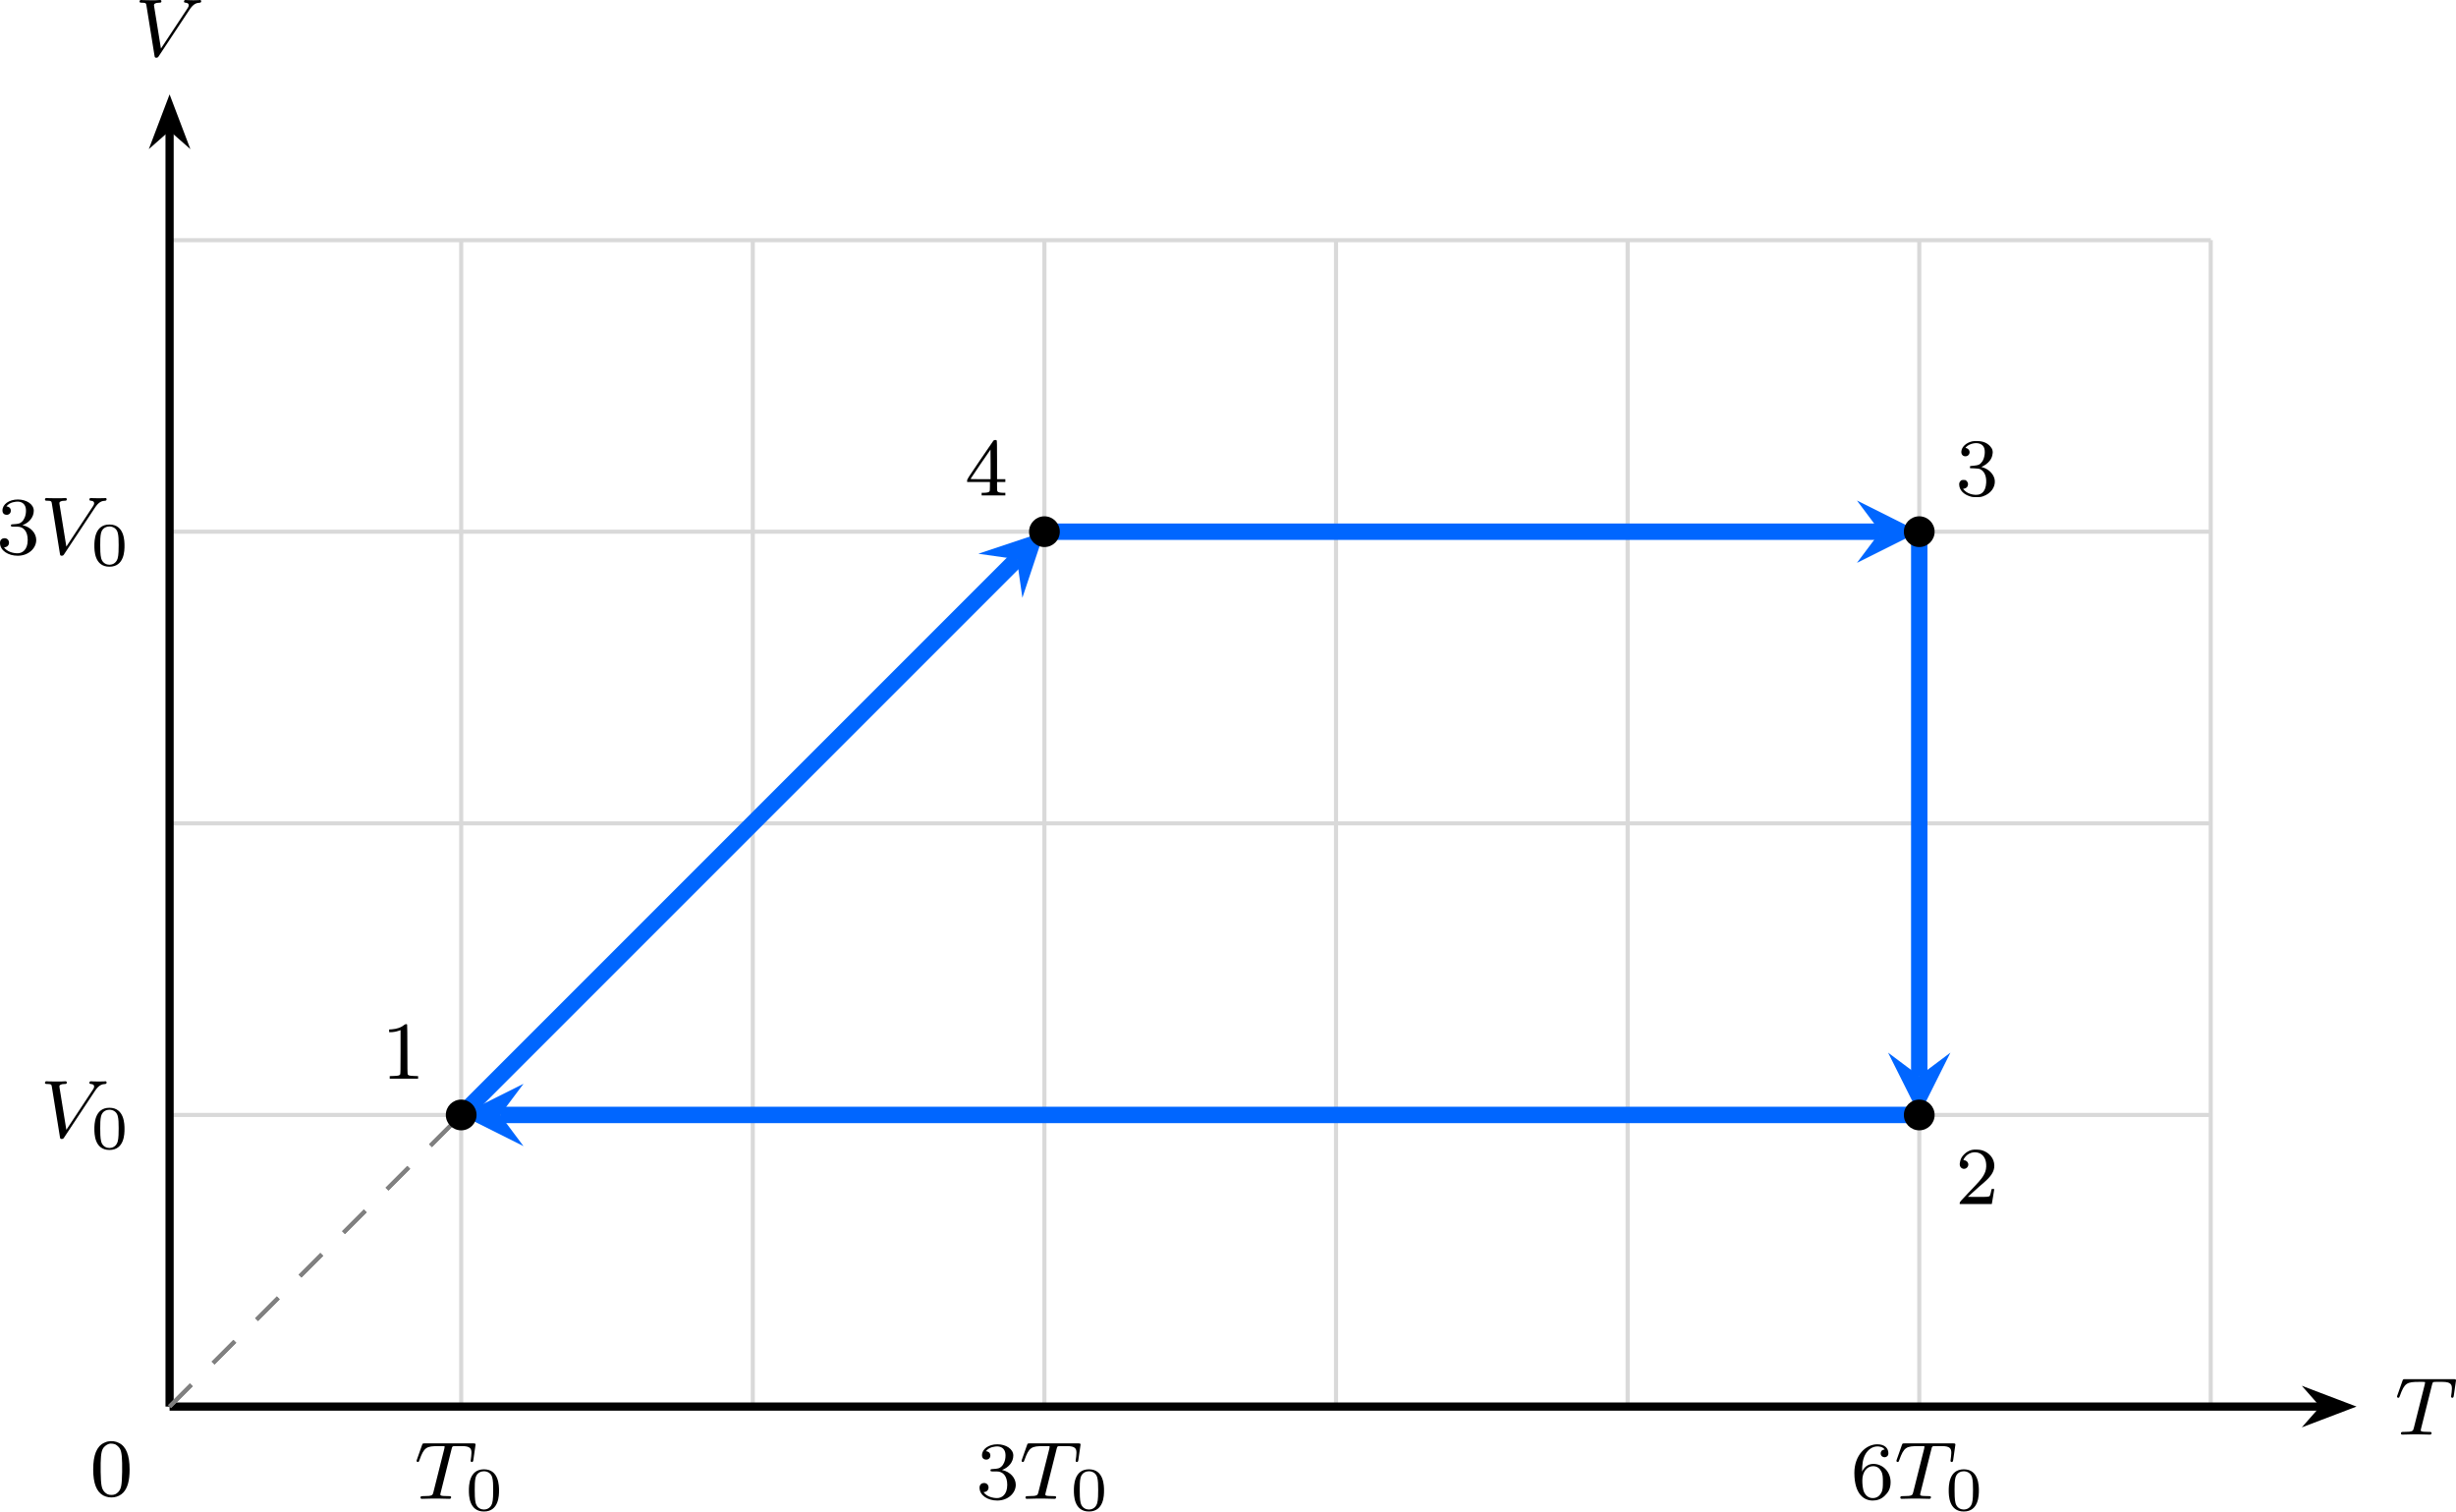
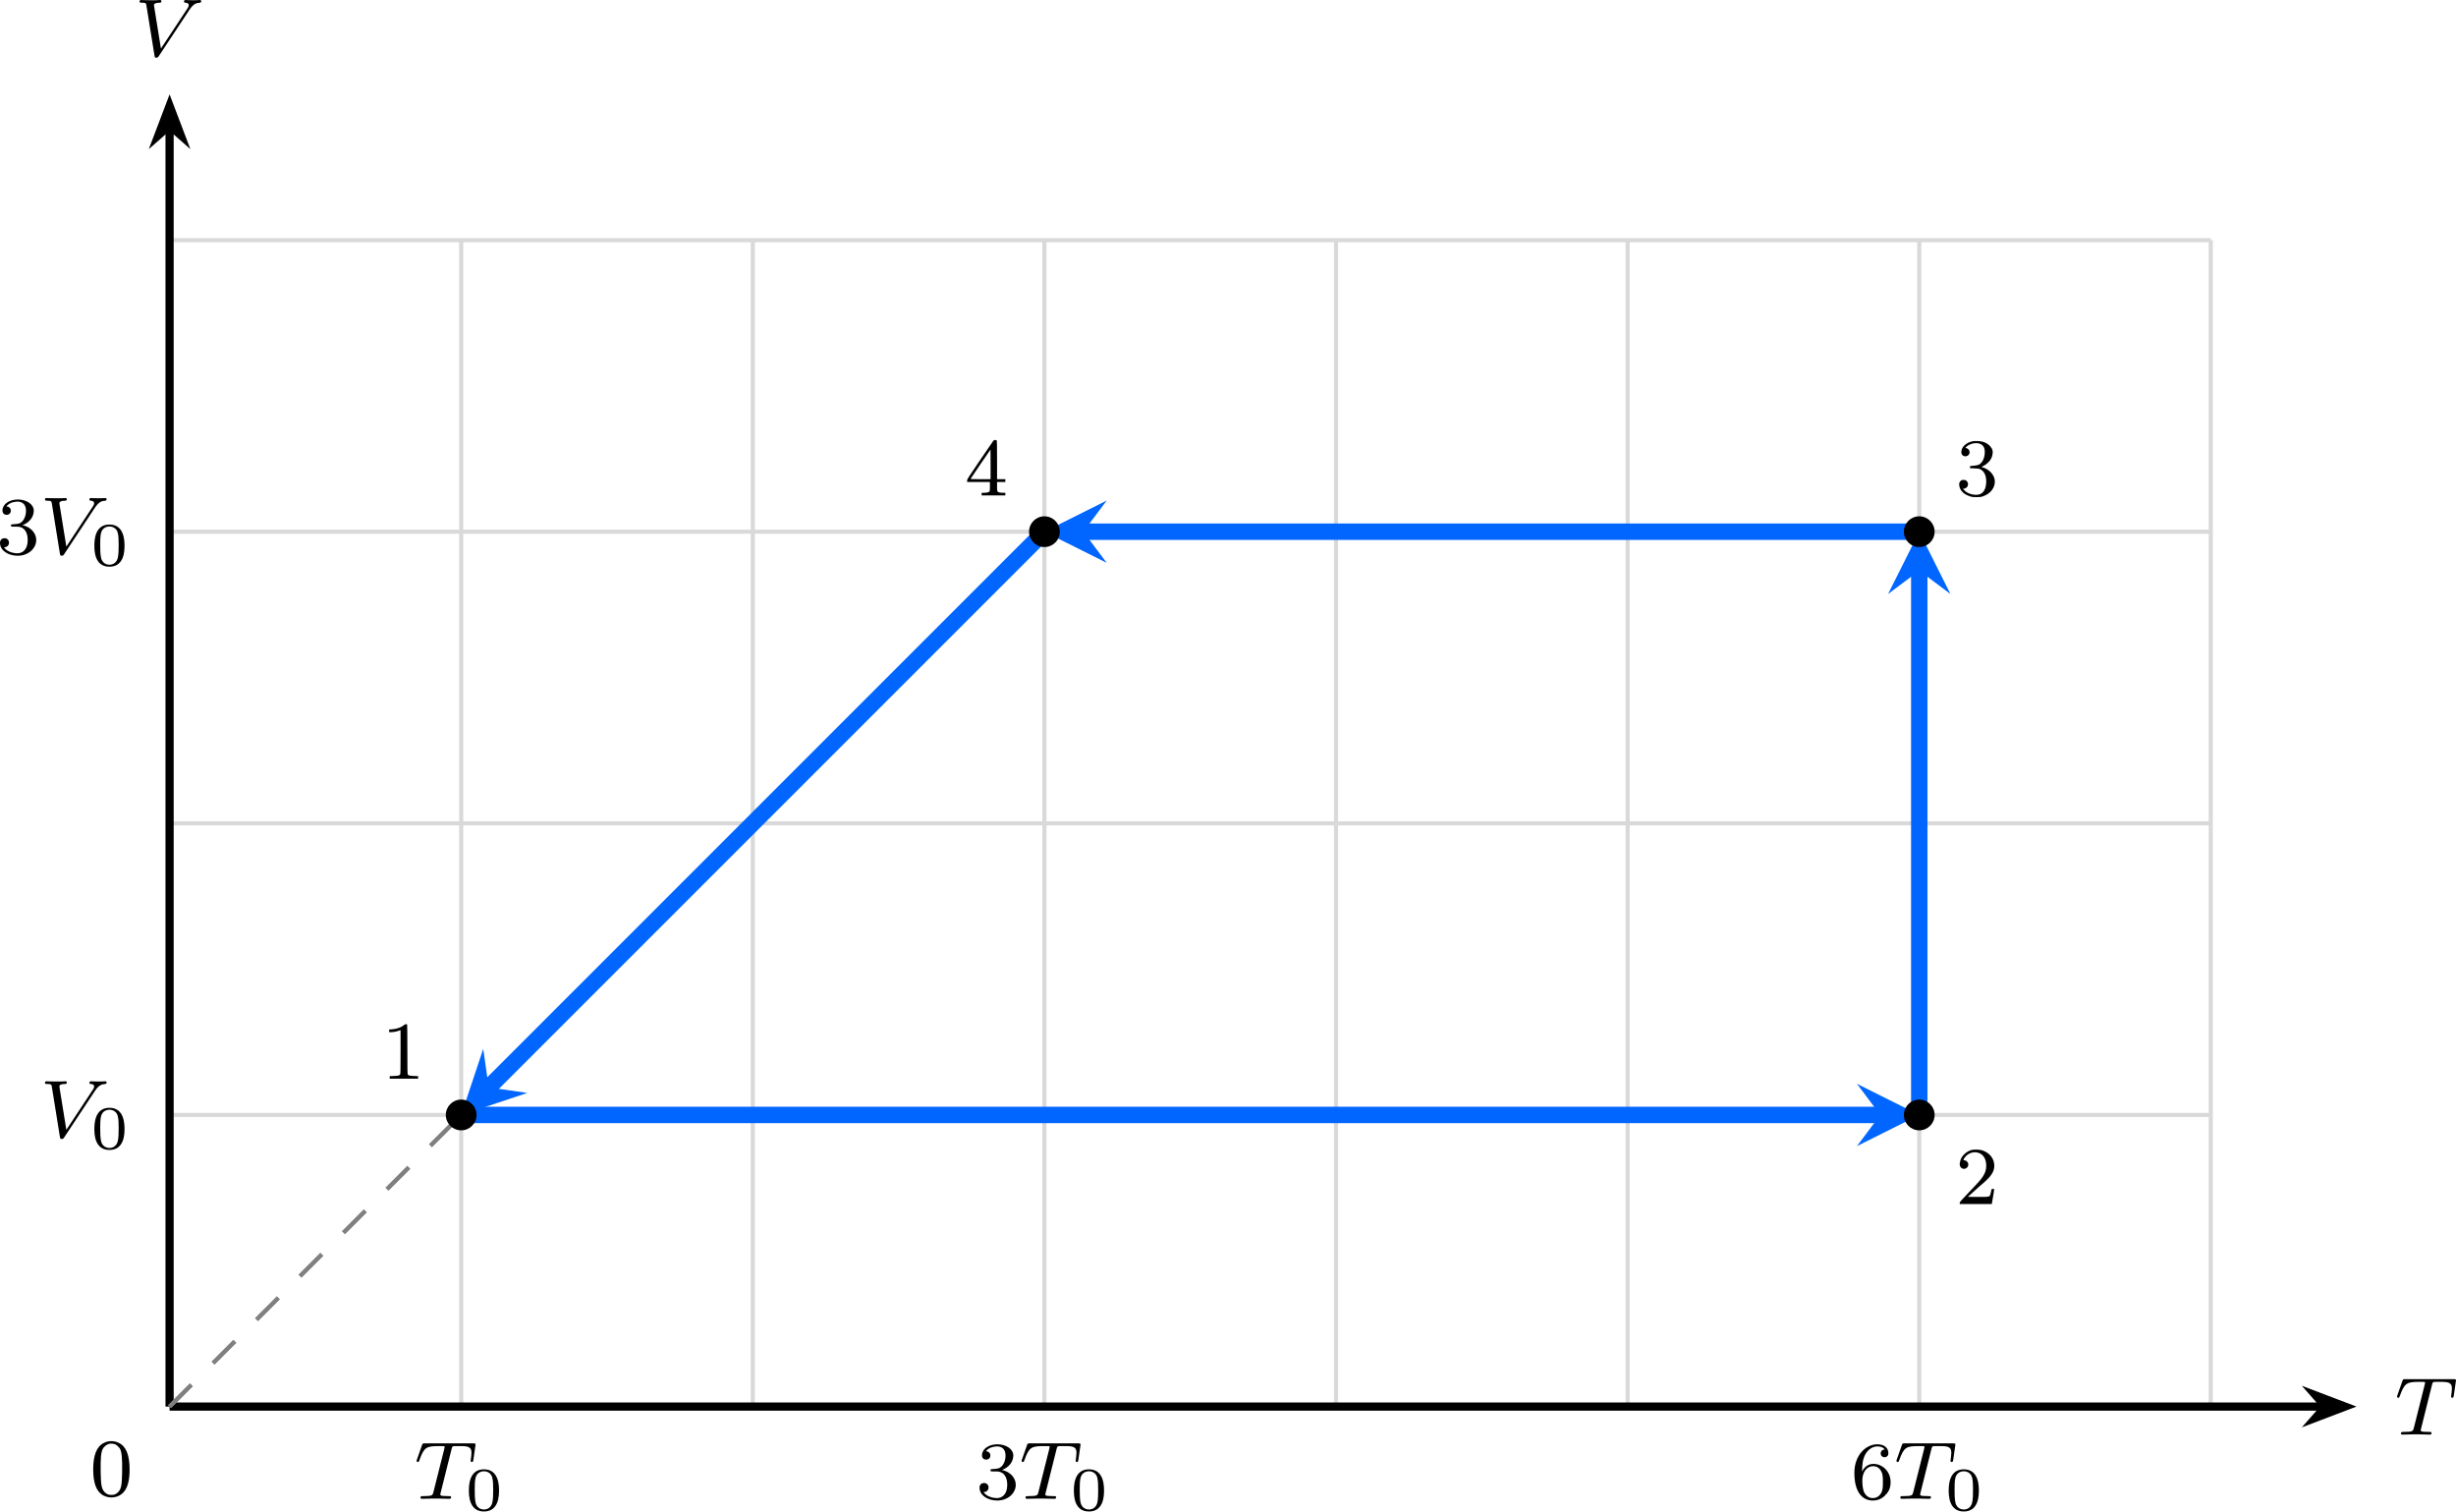
<svg xmlns="http://www.w3.org/2000/svg" xmlns:xlink="http://www.w3.org/1999/xlink" version="1.1" width="310.365pt" height="190.996pt" viewBox="-66.337 -66.687 238.742 146.92">
  <defs>
    <path id="g2-51" d="M2.016-2.662C2.646-2.662 3.045-2.2 3.045-1.363C3.045-.367 2.479-.072 2.056-.072C1.618-.072 1.02-.231 .741-.654C1.028-.654 1.227-.837 1.227-1.1C1.227-1.355 1.044-1.538 .789-1.538C.574-1.538 .351-1.403 .351-1.084C.351-.327 1.164 .167 2.072 .167C3.132 .167 3.873-.566 3.873-1.363C3.873-2.024 3.347-2.63 2.534-2.805C3.164-3.029 3.634-3.571 3.634-4.208S2.917-5.3 2.088-5.3C1.235-5.3 .59-4.838 .59-4.232C.59-3.937 .789-3.81 .996-3.81C1.243-3.81 1.403-3.985 1.403-4.216C1.403-4.511 1.148-4.623 .972-4.631C1.307-5.069 1.921-5.093 2.064-5.093C2.271-5.093 2.877-5.029 2.877-4.208C2.877-3.65 2.646-3.316 2.534-3.188C2.295-2.941 2.112-2.925 1.626-2.893C1.474-2.885 1.411-2.877 1.411-2.774C1.411-2.662 1.482-2.662 1.618-2.662H2.016Z" />
    <path id="g2-54" d="M1.1-2.638C1.1-3.3 1.156-3.881 1.443-4.368C1.682-4.766 2.088-5.093 2.59-5.093C2.75-5.093 3.116-5.069 3.3-4.79C2.941-4.774 2.909-4.503 2.909-4.415C2.909-4.176 3.092-4.041 3.284-4.041C3.427-4.041 3.658-4.129 3.658-4.431C3.658-4.91 3.3-5.3 2.582-5.3C1.474-5.3 .351-4.248 .351-2.527C.351-.367 1.355 .167 2.128 .167C2.511 .167 2.925 .064 3.284-.279C3.602-.59 3.873-.925 3.873-1.618C3.873-2.662 3.084-3.395 2.2-3.395C1.626-3.395 1.283-3.029 1.1-2.638ZM2.128-.072C1.706-.072 1.443-.367 1.323-.59C1.14-.948 1.124-1.49 1.124-1.793C1.124-2.582 1.554-3.172 2.168-3.172C2.566-3.172 2.805-2.965 2.957-2.686C3.124-2.391 3.124-2.032 3.124-1.626S3.124-.869 2.965-.582C2.758-.215 2.479-.072 2.128-.072Z" />
    <path id="g1-48" d="M3.288-1.907C3.288-2.343 3.288-3.975 1.823-3.975S.359-2.343 .359-1.907C.359-1.476 .359 .126 1.823 .126S3.288-1.476 3.288-1.907ZM1.823-.066C1.572-.066 1.166-.185 1.022-.681C.927-1.028 .927-1.614 .927-1.985C.927-2.385 .927-2.845 1.01-3.168C1.16-3.706 1.614-3.784 1.823-3.784C2.098-3.784 2.493-3.652 2.624-3.198C2.714-2.881 2.72-2.445 2.72-1.985C2.72-1.602 2.72-.998 2.618-.664C2.451-.143 2.02-.066 1.823-.066Z" />
    <path id="g3-48" d="M1.753-5.268C1.666-5.252 1.498-5.197 1.379-5.133C.669-4.798 .327-3.945 .327-2.55C.327-1.196 .654-.367 1.315-.016C1.969 .319 2.782 .199 3.252-.303C3.674-.757 3.866-1.467 3.866-2.55C3.866-3.945 3.523-4.798 2.813-5.133C2.479-5.3 2.128-5.34 1.753-5.268ZM2.487-4.981C2.654-4.894 2.861-4.694 2.933-4.551C3.108-4.224 3.156-3.626 3.14-2.319C3.116-1.012 3.053-.669 2.766-.359C2.566-.151 2.383-.072 2.096-.072S1.626-.151 1.427-.359C1.14-.669 1.076-1.012 1.052-2.319C1.036-3.626 1.084-4.224 1.259-4.551C1.355-4.75 1.618-4.965 1.857-5.037C1.993-5.085 2.343-5.053 2.487-4.981Z" />
    <path id="g3-49" d="M2.192-5.22C1.929-4.989 1.482-4.838 1.02-4.806L.749-4.79V-4.655V-4.527H.901C1.124-4.527 1.419-4.575 1.65-4.655L1.857-4.726V-2.59C1.857-.964 1.849-.446 1.817-.414C1.737-.311 1.634-.287 1.219-.271L.805-.255V-.135V-.008H2.184H3.563V-.135V-.255L3.148-.271C2.742-.287 2.63-.311 2.558-.414C2.527-.446 2.519-1.02 2.519-2.837C2.519-4.144 2.511-5.236 2.495-5.26C2.471-5.34 2.303-5.316 2.192-5.22Z" />
    <path id="g3-50" d="M1.586-5.26C1.315-5.189 1.044-5.037 .853-4.838C.646-4.639 .526-4.439 .462-4.176C.367-3.826 .422-3.602 .63-3.475C.98-3.26 1.411-3.69 1.196-4.041C1.124-4.16 .972-4.256 .861-4.256S.757-4.296 .869-4.471C1.196-4.981 1.857-5.181 2.391-4.918C2.798-4.71 3.021-4.24 2.989-3.626C2.973-3.3 2.893-3.053 2.702-2.734C2.519-2.431 2.271-2.144 1.299-1.132C.486-.279 .414-.199 .414-.104V0H1.977H3.531L3.547-.08C3.555-.128 3.602-.414 3.658-.733C3.706-1.044 3.754-1.339 3.762-1.387C3.778-1.467 3.778-1.467 3.642-1.467C3.515-1.467 3.507-1.467 3.491-1.355C3.459-1.164 3.387-.893 3.347-.813C3.292-.701 3.14-.685 2.096-.693L1.203-.701L1.809-1.243C2.136-1.546 2.55-1.913 2.726-2.056C3.475-2.694 3.778-3.172 3.778-3.73C3.778-4.415 3.3-5.013 2.574-5.228C2.335-5.3 1.793-5.316 1.586-5.26Z" />
    <path id="g3-51" d="M1.618-5.26C1.036-5.125 .614-4.734 .574-4.288C.55-4.001 .709-3.81 .972-3.81C1.283-3.81 1.474-4.129 1.323-4.407C1.267-4.511 1.108-4.615 1.004-4.615C.909-4.615 1.14-4.83 1.331-4.926C1.921-5.212 2.55-5.117 2.758-4.702C2.941-4.352 2.845-3.618 2.582-3.276C2.375-3.005 2.256-2.941 1.817-2.901C1.634-2.885 1.467-2.869 1.443-2.861S1.403-2.813 1.411-2.75L1.419-2.654L1.841-2.638C2.184-2.622 2.287-2.606 2.399-2.558C2.805-2.367 3.021-1.897 2.989-1.243C2.941-.335 2.479 .056 1.674-.096C1.339-.167 1.068-.295 .885-.486L.733-.638L.861-.669C1.044-.725 1.132-.797 1.18-.909C1.267-1.108 1.227-1.283 1.06-1.435C.996-1.498 .956-1.514 .789-1.514C.63-1.514 .59-1.498 .518-1.435C.383-1.307 .351-1.203 .367-1.004C.406-.51 .805-.096 1.435 .088C1.626 .151 1.722 .159 2.048 .159C2.407 .159 2.463 .151 2.694 .072C3.427-.183 3.873-.789 3.826-1.435C3.786-1.993 3.308-2.527 2.678-2.726L2.519-2.774L2.75-2.893C3.021-3.029 3.332-3.324 3.451-3.555C3.499-3.634 3.555-3.786 3.579-3.881C3.674-4.256 3.618-4.519 3.379-4.782C3.076-5.117 2.686-5.276 2.144-5.292C1.921-5.3 1.745-5.292 1.618-5.26Z" />
    <path id="g3-52" d="M2.774-5.3C2.734-5.244 2.152-4.392 1.467-3.395C.295-1.674 .239-1.578 .239-1.451V-1.315H1.347H2.455V-.885C2.455-.518 2.447-.446 2.407-.391C2.335-.303 2.176-.271 1.881-.263H1.65V-.135V-.008H2.798H3.953V-.135V-.263H3.722C3.427-.271 3.268-.303 3.196-.391C3.156-.446 3.148-.518 3.148-.885V-1.315H3.555H3.953V-1.451V-1.586H3.555H3.148V-3.451C3.148-4.87 3.14-5.332 3.108-5.364C3.092-5.38 3.021-5.396 2.965-5.396C2.869-5.396 2.837-5.38 2.774-5.3ZM2.519-3.029V-1.586H1.538C.925-1.586 .566-1.594 .574-1.618C.582-1.65 2.495-4.463 2.511-4.463C2.511-4.463 2.519-3.818 2.519-3.029Z" />
    <path id="g0-84" d="M3.602-4.822C3.674-5.109 3.682-5.125 4.009-5.125H4.615C5.444-5.125 5.539-4.862 5.539-4.463C5.539-4.264 5.491-3.921 5.483-3.881C5.467-3.794 5.46-3.722 5.46-3.706C5.46-3.602 5.531-3.579 5.579-3.579C5.667-3.579 5.699-3.626 5.723-3.778L5.938-5.276C5.938-5.388 5.842-5.388 5.699-5.388H1.004C.805-5.388 .789-5.388 .733-5.22L.247-3.842C.231-3.802 .207-3.738 .207-3.69C.207-3.626 .263-3.579 .327-3.579C.414-3.579 .43-3.618 .478-3.754C.933-5.029 1.164-5.125 2.375-5.125H2.686C2.925-5.125 2.933-5.117 2.933-5.053C2.933-5.029 2.901-4.87 2.893-4.838L1.841-.654C1.769-.351 1.745-.263 .917-.263C.662-.263 .582-.263 .582-.112C.582-.104 .582 0 .717 0C.933 0 1.482-.024 1.698-.024H2.375C2.598-.024 3.156 0 3.379 0C3.443 0 3.563 0 3.563-.151C3.563-.263 3.475-.263 3.26-.263C3.068-.263 3.005-.263 2.798-.279C2.542-.303 2.511-.335 2.511-.438C2.511-.47 2.519-.502 2.542-.582L3.602-4.822Z" />
    <path id="g0-86" d="M5.34-4.495C5.738-5.101 6.041-5.165 6.36-5.181C6.448-5.189 6.48-5.268 6.48-5.332C6.48-5.356 6.464-5.444 6.368-5.444S6.304-5.42 5.723-5.42C5.212-5.42 4.997-5.444 4.965-5.444C4.926-5.444 4.806-5.444 4.806-5.292C4.806-5.189 4.91-5.181 4.949-5.181C5.165-5.165 5.268-5.085 5.268-4.941C5.268-4.814 5.197-4.71 5.157-4.647L2.566-.725L1.905-4.822C1.897-4.894 1.889-4.933 1.889-4.957C1.889-5.061 2.008-5.181 2.415-5.181C2.511-5.181 2.614-5.181 2.614-5.332C2.614-5.364 2.59-5.444 2.487-5.444C2.415-5.444 2.096-5.428 2.032-5.42H1.53C.813-5.42 .709-5.444 .638-5.444C.606-5.444 .486-5.444 .486-5.292C.486-5.181 .59-5.181 .709-5.181C1.116-5.181 1.124-5.109 1.156-4.91L1.937-.056C1.961 .104 1.969 .167 2.12 .167C2.256 .167 2.303 .096 2.359 .008L5.34-4.495Z" />
  </defs>
  <g id="page1">
    <path d="M-49.852 70.035H148.574M-49.852 41.688H148.574M-49.852 13.344H148.574M-49.852-15.004H148.574M-49.852-43.339H148.574M-49.852 70.035V-43.351M-21.504 70.035V-43.351M6.84 70.035V-43.351M35.188 70.035V-43.351M63.535 70.035V-43.351M91.883 70.035V-43.351M120.23 70.035V-43.351M148.566 70.035V-43.351" stroke="#d9d9d9" fill="none" stroke-width=".399" stroke-miterlimit="10" />
    <path d="M-49.852 70.035H159.527" stroke="#000" fill="none" stroke-width=".797" stroke-miterlimit="10" />
    <path d="M161.614 70.035L158.778 68.957L159.727 70.035L158.778 71.113Z" />
    <path d="M161.614 70.035L158.778 68.957L159.727 70.035L158.778 71.113Z" stroke="#000" fill="none" stroke-width=".797" stroke-miterlimit="10" />
    <g transform="matrix(1 0 0 1 216.319 2.7231)">
      <use x="-49.852" y="70.036" xlink:href="#g0-84" />
    </g>
    <path d="M-49.852 70.035V-54.3" stroke="#000" fill="none" stroke-width=".797" stroke-miterlimit="10" />
    <path d="M-49.852-56.391L-50.93-53.551L-49.852-54.5L-48.773-53.551Z" />
    <path d="M-49.852-56.391L-50.93-53.551L-49.852-54.5L-48.773-53.551Z" stroke="#000" fill="none" stroke-width=".797" stroke-miterlimit="10" />
    <g transform="matrix(1 0 0 1 -3.4068 -131.2789)">
      <use x="-49.852" y="70.036" xlink:href="#g0-86" />
    </g>
    <path d="M-49.852 70.035L-21.504 41.688" stroke="#808080" fill="none" stroke-width=".399" stroke-miterlimit="10" stroke-dasharray="2.989 2.989" />
    <path d="M-49.852 70.035L35.188-15.004" stroke="#808080" fill="none" stroke-width=".399" stroke-miterlimit="10" stroke-dasharray="2.989 2.989" />
-     <path d="M-21.504 41.688L32.512-12.328" stroke="#06f" fill="none" stroke-width="1.594" stroke-miterlimit="10" />
-     <path d="M35.187-15.004L28.766-12.863L32.512-12.328L33.047-8.582" fill="#06f" />
-     <path d="M35.188-15.004H116.441" stroke="#06f" fill="none" stroke-width="1.594" stroke-miterlimit="10" />
-     <path d="M120.23-15.004L114.172-18.035L116.441-15.004L114.172-11.977" fill="#06f" />
-     <path d="M120.23-15.004V37.902" stroke="#06f" fill="none" stroke-width="1.594" stroke-miterlimit="10" />
-     <path d="M120.231 41.688L123.258 35.633L120.231 37.902L117.199 35.633" fill="#06f" />
-     <path d="M120.23 41.688H-17.719" stroke="#06f" fill="none" stroke-width="1.594" stroke-miterlimit="10" />
-     <path d="M-21.504 41.688L-15.449 44.719L-17.719 41.688L-15.449 38.66" fill="#06f" />
+     <path d="M-21.504 41.688H116.441" stroke="#06f" fill="none" stroke-width="1.594" stroke-miterlimit="10" />
+     <path d="M120.23 41.688L114.172 38.66L116.441 41.688L114.172 44.719" fill="#06f" />
+     <path d="M120.23 41.688V-11.219" stroke="#06f" fill="none" stroke-width="1.594" stroke-miterlimit="10" />
+     <path d="M120.231-15.004L117.199-8.949L120.231-11.219L123.258-8.949" fill="#06f" />
+     <path d="M120.23-15.004H38.973" stroke="#06f" fill="none" stroke-width="1.594" stroke-miterlimit="10" />
+     <path d="M35.187-15.004L41.246-11.977L38.973-15.004L41.246-18.035" fill="#06f" />
+     <path d="M35.188-15.004L-18.828 39.012" stroke="#06f" fill="none" stroke-width="1.594" stroke-miterlimit="10" />
+     <path d="M-21.504 41.687L-15.082 39.547L-18.828 39.012L-19.363 35.266" fill="#06f" />
    <path d="M-20.012 41.688C-20.012 40.863-20.68 40.195-21.504 40.195C-22.332 40.195-23 40.863-23 41.688C-23 42.516-22.332 43.184-21.504 43.184C-20.68 43.184-20.012 42.516-20.012 41.688Z" />
    <g transform="matrix(1 0 0 1 20.5947 -31.8658)">
      <use x="-49.852" y="70.036" xlink:href="#g3-49" />
    </g>
    <path d="M121.723 41.688C121.723 40.863 121.055 40.195 120.23 40.195C119.402 40.195 118.734 40.863 118.734 41.688C118.734 42.516 119.402 43.184 120.23 43.184C121.055 43.184 121.723 42.516 121.723 41.688Z" />
    <g transform="matrix(1 0 0 1 173.6 -19.6872)">
      <use x="-49.852" y="70.036" xlink:href="#g3-50" />
    </g>
    <path d="M121.723-15.004C121.723-15.832 121.055-16.5 120.23-16.5C119.402-16.5 118.734-15.832 118.734-15.004C118.734-14.18 119.402-13.512 120.23-13.512C121.055-13.512 121.723-14.18 121.723-15.004Z" />
    <g transform="matrix(1 0 0 1 173.6 -88.5594)">
      <use x="-49.852" y="70.036" xlink:href="#g3-51" />
    </g>
    <path d="M36.684-15.004C36.684-15.832 36.016-16.5 35.188-16.5C34.363-16.5 33.695-15.832 33.695-15.004C33.695-14.18 34.363-13.512 35.188-13.512C36.016-13.512 36.684-14.18 36.684-15.004Z" />
    <g transform="matrix(1 0 0 1 77.2883 -88.5594)">
      <use x="-49.852" y="70.036" xlink:href="#g3-52" />
    </g>
    <g transform="matrix(1 0 0 1 -12.6017 -26.1771)">
      <use x="-49.852" y="70.036" xlink:href="#g0-86" />
      <use x="-44.92" y="71.143" xlink:href="#g1-48" />
    </g>
    <g transform="matrix(1 0 0 1 -16.836 -82.8707)">
      <use x="-49.852" y="70.036" xlink:href="#g2-51" />
      <use x="-45.618" y="70.036" xlink:href="#g0-86" />
      <use x="-40.686" y="71.143" xlink:href="#g1-48" />
    </g>
    <g transform="matrix(1 0 0 1 23.8061 8.9653)">
      <use x="-49.852" y="70.036" xlink:href="#g0-84" />
      <use x="-44.922" y="71.143" xlink:href="#g1-48" />
    </g>
    <g transform="matrix(1 0 0 1 78.3826 8.9653)">
      <use x="-49.852" y="70.036" xlink:href="#g2-51" />
      <use x="-45.618" y="70.036" xlink:href="#g0-84" />
      <use x="-40.688" y="71.143" xlink:href="#g1-48" />
    </g>
    <g transform="matrix(1 0 0 1 163.423 8.9653)">
      <use x="-49.852" y="70.036" xlink:href="#g2-54" />
      <use x="-45.618" y="70.036" xlink:href="#g0-84" />
      <use x="-40.688" y="71.143" xlink:href="#g1-48" />
    </g>
    <g transform="matrix(1 0 0 1 -7.7521 8.6596)">
      <use x="-49.852" y="70.036" xlink:href="#g3-48" />
    </g>
  </g>
</svg>
